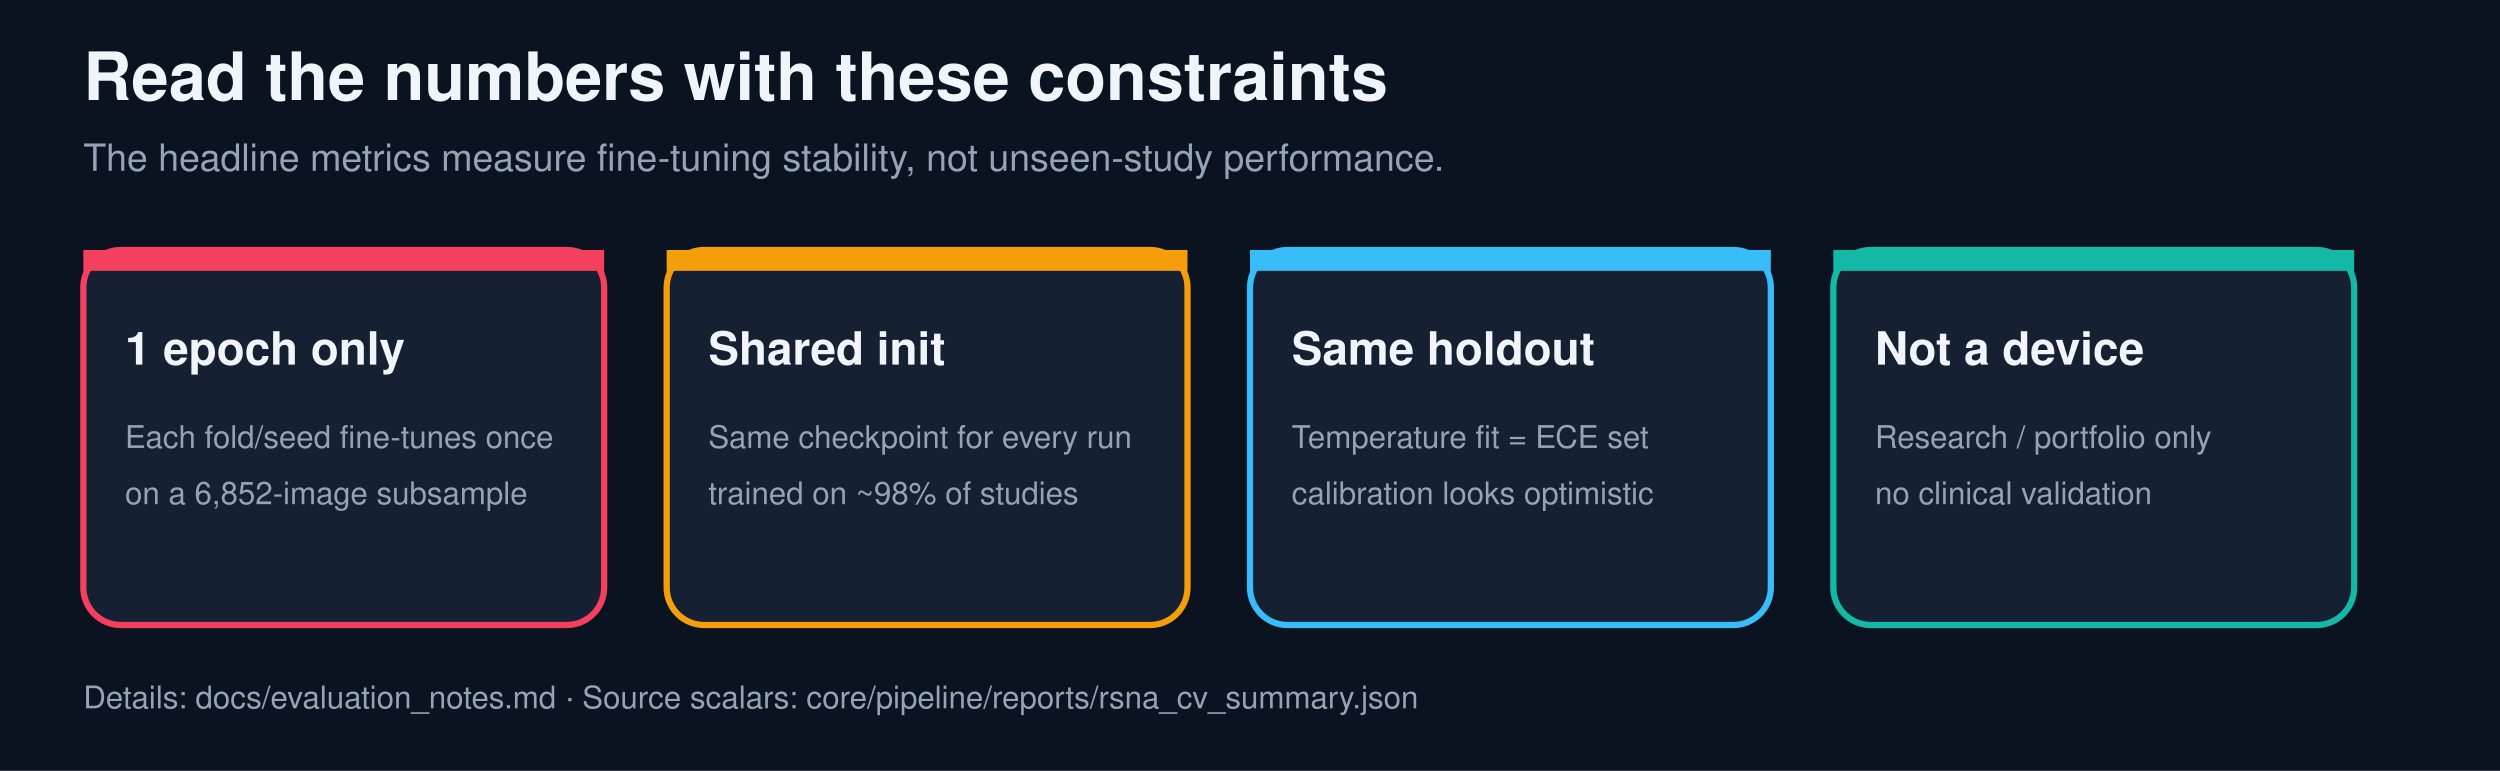
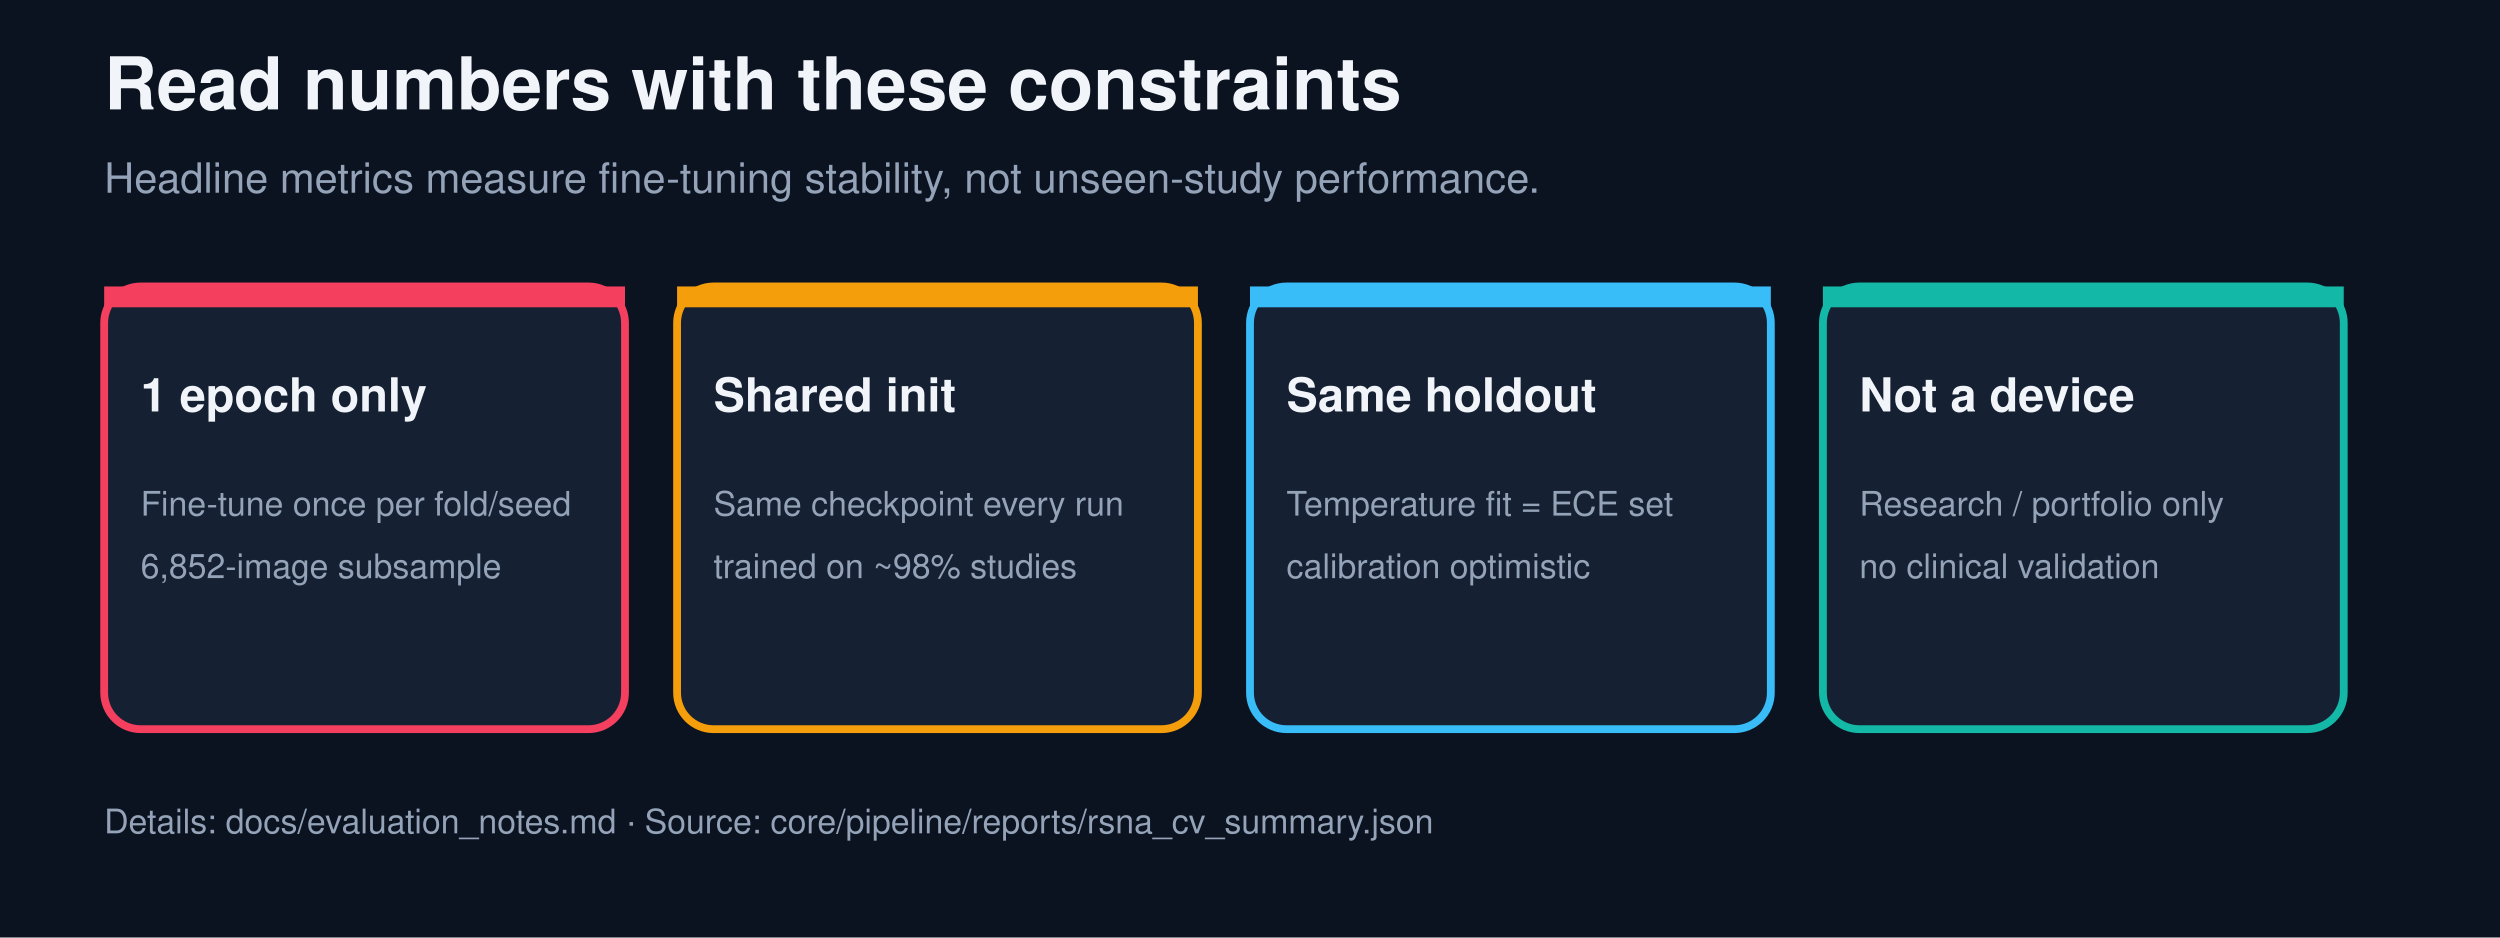
- <svg xmlns="http://www.w3.org/2000/svg" width="1200" height="370" viewBox="0 0 1200 370" role="img" aria-labelledby="title desc">
-   <rect width="1200" height="370" fill="#0B1220" />
-   <g font-family="ui-sans-serif, system-ui, -apple-system, Segoe UI, Helvetica, Arial, sans-serif">
-     <text x="40" y="48" fill="#F1F5F9" font-size="32" font-weight="700">Read the numbers with these constraints</text>
-     <text x="40" y="82" fill="#94A3B8" font-size="18">The headline metrics measure fine-tuning stability, not unseen-study performance.</text>
-     <rect x="40" y="120" rx="18" ry="18" width="250" height="180" fill="#152033" stroke="#F43F5E" stroke-width="3" />
-     <rect x="40" y="120" width="250" height="10" fill="#F43F5E" />
-     <text x="60" y="175" fill="#F1F5F9" font-size="22" font-weight="700">1 epoch only</text>
-     <text x="60" y="215" fill="#94A3B8" font-size="15">Each fold/seed fine-tunes once</text>
-     <text x="60" y="242" fill="#94A3B8" font-size="15">on a 6,852-image subsample</text>
-     <rect x="320" y="120" rx="18" ry="18" width="250" height="180" fill="#152033" stroke="#F59E0B" stroke-width="3" />
-     <rect x="320" y="120" width="250" height="10" fill="#F59E0B" />
-     <text x="340" y="175" fill="#F1F5F9" font-size="22" font-weight="700">Shared init</text>
-     <text x="340" y="215" fill="#94A3B8" font-size="15">Same checkpoint for every run</text>
-     <text x="340" y="242" fill="#94A3B8" font-size="15">trained on ~98% of studies</text>
-     <rect x="600" y="120" rx="18" ry="18" width="250" height="180" fill="#152033" stroke="#38BDF8" stroke-width="3" />
-     <rect x="600" y="120" width="250" height="10" fill="#38BDF8" />
-     <text x="620" y="175" fill="#F1F5F9" font-size="22" font-weight="700">Same holdout</text>
-     <text x="620" y="215" fill="#94A3B8" font-size="15">Temperature fit = ECE set</text>
-     <text x="620" y="242" fill="#94A3B8" font-size="15">calibration looks optimistic</text>
-     <rect x="880" y="120" rx="18" ry="18" width="250" height="180" fill="#152033" stroke="#14B8A6" stroke-width="3" />
-     <rect x="880" y="120" width="250" height="10" fill="#14B8A6" />
-     <text x="900" y="175" fill="#F1F5F9" font-size="22" font-weight="700">Not a device</text>
-     <text x="900" y="215" fill="#94A3B8" font-size="15">Research / portfolio only</text>
-     <text x="900" y="242" fill="#94A3B8" font-size="15">no clinical validation</text>
-     <text x="40" y="340" fill="#94A3B8" font-size="15">Details: docs/evaluation_notes.md · Source scalars: core/pipeline/reports/rsna_cv_summary.json</text>
+ <svg xmlns="http://www.w3.org/2000/svg" viewBox="0 0 960 360" width="100%" preserveAspectRatio="xMidYMid meet" role="img" aria-labelledby="title desc">
+   <rect width="960" height="360" fill="#0B1220" />
+   <g font-family="Helvetica, Arial, sans-serif">
+     <text x="40" y="42" fill="#F1F5F9" font-size="28" font-weight="700">Read numbers with these constraints</text>
+     <text x="40" y="74" fill="#94A3B8" font-size="16">Headline metrics measure fine-tuning stability, not unseen-study performance.</text>
+     <rect x="40" y="110" rx="14" ry="14" width="200" height="170" fill="#152033" stroke="#F43F5E" stroke-width="3" />
+     <rect x="40" y="110" width="200" height="8" fill="#F43F5E" />
+     <text x="54" y="158" fill="#F1F5F9" font-size="18" font-weight="700">1 epoch only</text>
+     <text x="54" y="198" fill="#94A3B8" font-size="13">Fine-tune once per fold/seed</text>
+     <text x="54" y="222" fill="#94A3B8" font-size="13">6,852-image subsample</text>
+     <rect x="260" y="110" rx="14" ry="14" width="200" height="170" fill="#152033" stroke="#F59E0B" stroke-width="3" />
+     <rect x="260" y="110" width="200" height="8" fill="#F59E0B" />
+     <text x="274" y="158" fill="#F1F5F9" font-size="18" font-weight="700">Shared init</text>
+     <text x="274" y="198" fill="#94A3B8" font-size="13">Same checkpoint every run</text>
+     <text x="274" y="222" fill="#94A3B8" font-size="13">trained on ~98% studies</text>
+     <rect x="480" y="110" rx="14" ry="14" width="200" height="170" fill="#152033" stroke="#38BDF8" stroke-width="3" />
+     <rect x="480" y="110" width="200" height="8" fill="#38BDF8" />
+     <text x="494" y="158" fill="#F1F5F9" font-size="18" font-weight="700">Same holdout</text>
+     <text x="494" y="198" fill="#94A3B8" font-size="13">Temperature fit = ECE set</text>
+     <text x="494" y="222" fill="#94A3B8" font-size="13">calibration optimistic</text>
+     <rect x="700" y="110" rx="14" ry="14" width="200" height="170" fill="#152033" stroke="#14B8A6" stroke-width="3" />
+     <rect x="700" y="110" width="200" height="8" fill="#14B8A6" />
+     <text x="714" y="158" fill="#F1F5F9" font-size="18" font-weight="700">Not a device</text>
+     <text x="714" y="198" fill="#94A3B8" font-size="13">Research / portfolio only</text>
+     <text x="714" y="222" fill="#94A3B8" font-size="13">no clinical validation</text>
+     <text x="40" y="320" fill="#94A3B8" font-size="13">Details: docs/evaluation_notes.md · Source: core/pipeline/reports/rsna_cv_summary.json</text>
  </g>
</svg>
